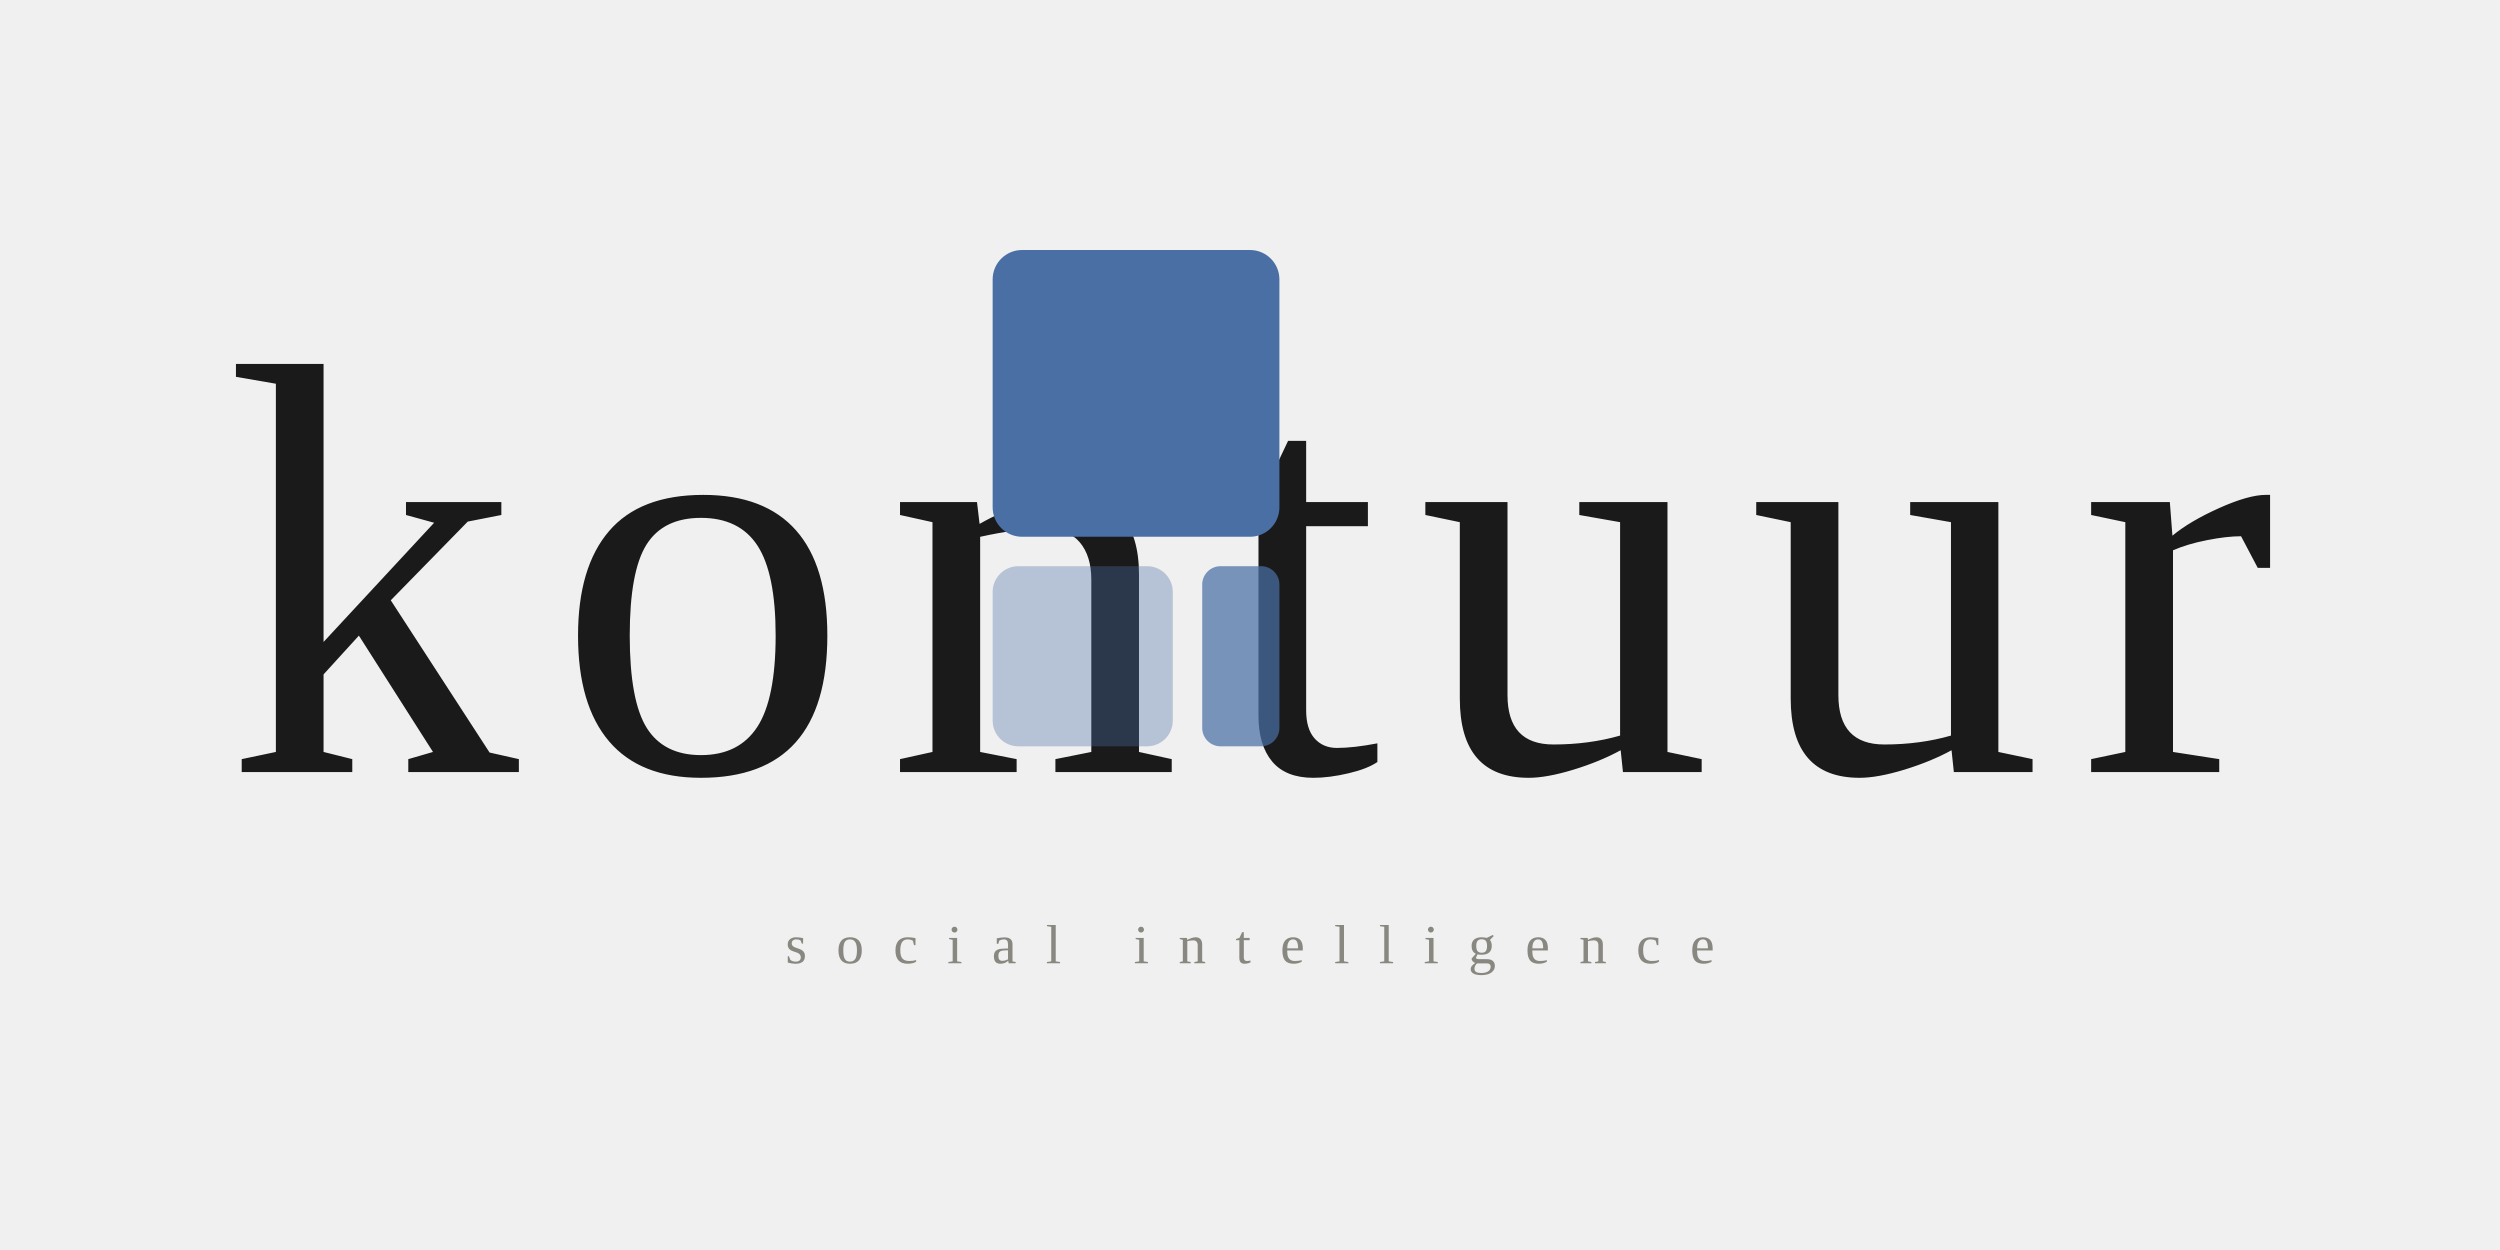
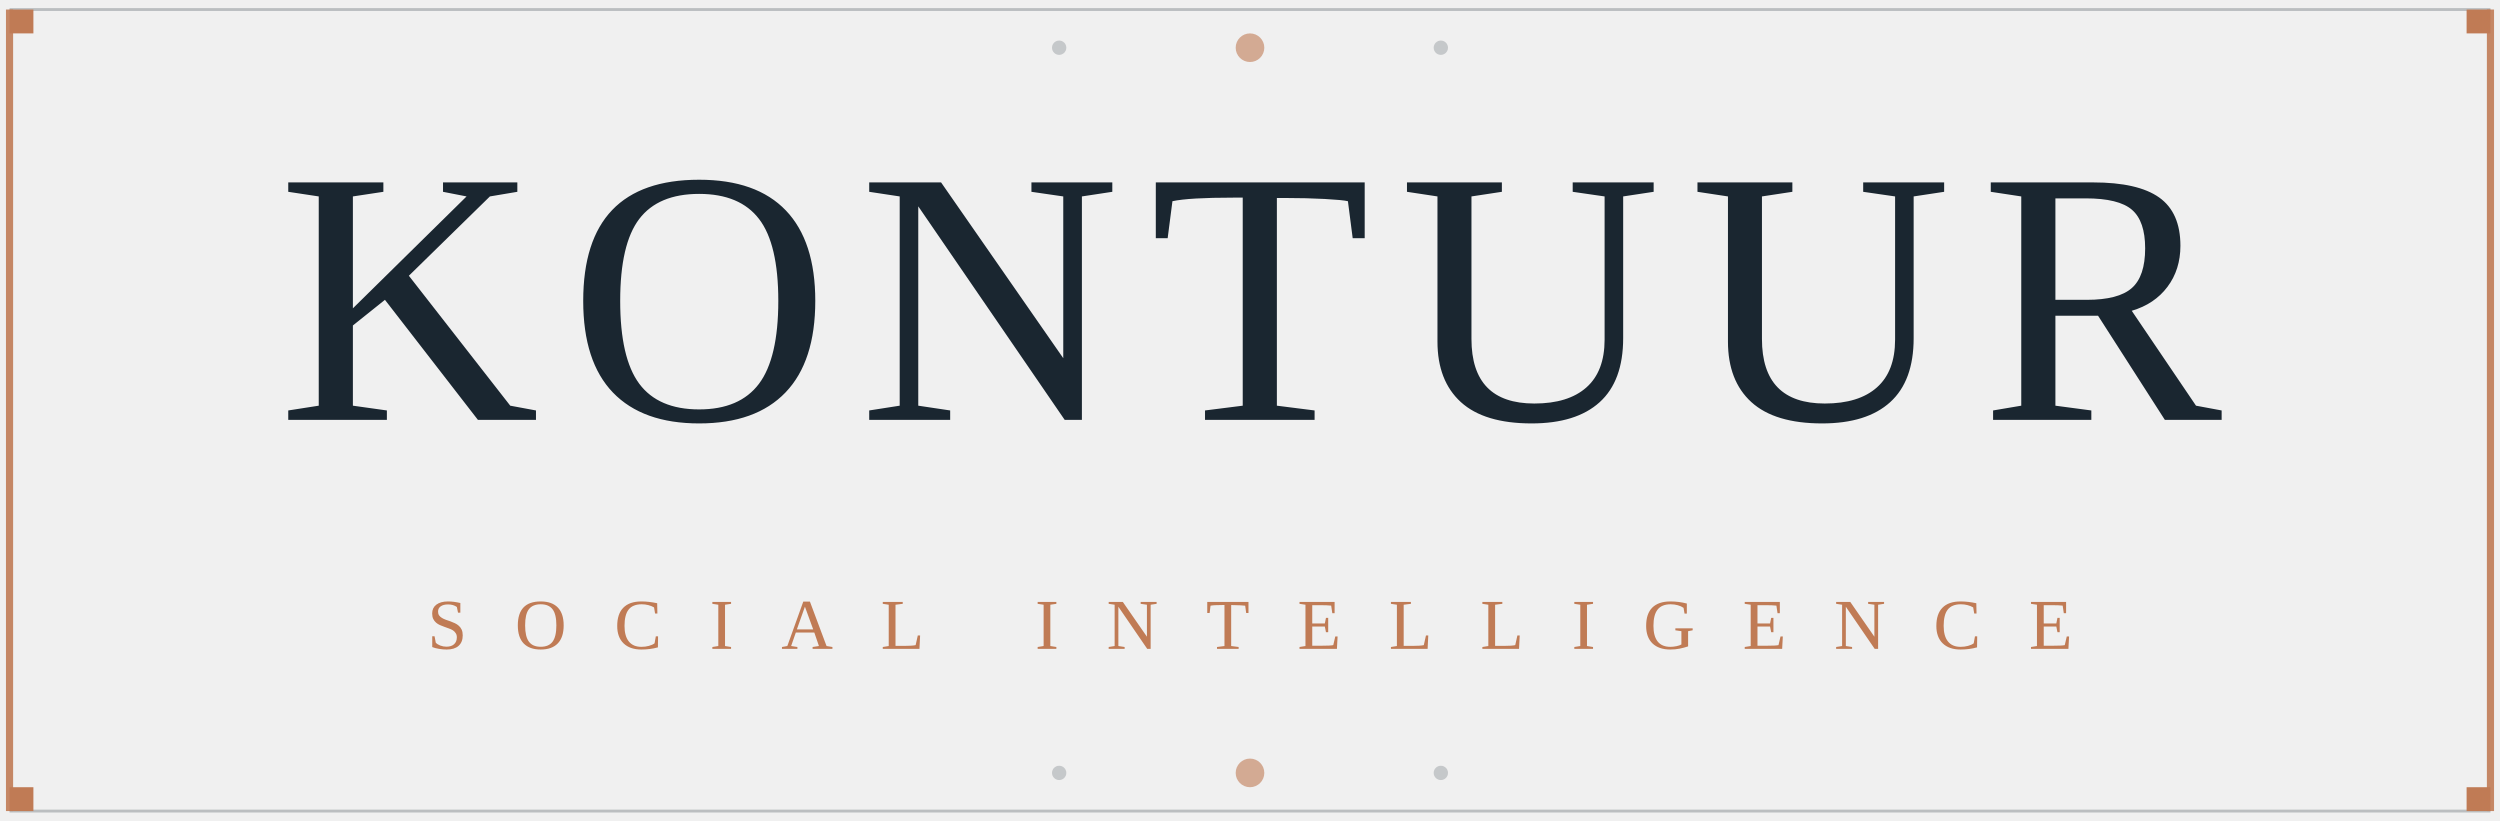
- <svg xmlns="http://www.w3.org/2000/svg" width="100%" viewBox="0 0 680 340">
-   <text x="340" y="210" font-family="Georgia,'Times New Roman',serif" font-size="160" font-weight="400" letter-spacing="10" fill="#1a1a1a" text-anchor="middle">kontuur</text>
-   <g transform="translate(270, 68)">
-     <rect x="0" y="0" width="78" height="78" rx="8" fill="#4A6FA5" />
-     <rect x="0" y="86" width="49" height="49" rx="7" fill="#4A6FA5" opacity="0.35" />
-     <rect x="57" y="86" width="21" height="49" rx="5" fill="#4A6FA5" opacity="0.72" />
-   </g>
-   <text x="340" y="262" font-family="Georgia,'Times New Roman',serif" font-size="15" font-weight="400" letter-spacing="8" fill="#888780" text-anchor="middle">social intelligence</text>
+ <svg xmlns="http://www.w3.org/2000/svg" width="524" height="172" viewBox="78 70 524 172" role="img">
+   <defs>
+     <mask id="text-gaps-nav" maskUnits="userSpaceOnUse">
+       <rect x="0" y="0" width="680" height="310" fill="white" />
+       <rect x="123.53" y="86.11" width="432.93" height="90.42" fill="black" rx="2" />
+       <rect x="156.12" y="190.31" width="367.76" height="21" fill="black" rx="2" />
+     </mask>
+   </defs>
+   <line x1="80" y1="72" x2="600" y2="72" stroke="#1A2630" stroke-width="0.6" opacity="0.25" />
+   <line x1="80" y1="240" x2="600" y2="240" stroke="#1A2630" stroke-width="0.6" opacity="0.25" />
+   <line x1="80" y1="72" x2="80" y2="240" stroke="#C07B55" stroke-width="1.5" opacity="0.9" />
+   <line x1="600" y1="72" x2="600" y2="240" stroke="#C07B55" stroke-width="1.5" opacity="0.9" />
+   <rect x="80" y="72" width="5" height="5" fill="#C07B55" />
+   <rect x="595" y="72" width="5" height="5" fill="#C07B55" />
+   <rect x="80" y="235" width="5" height="5" fill="#C07B55" />
+   <rect x="595" y="235" width="5" height="5" fill="#C07B55" />
+   <text x="340" y="158" font-family="Georgia,'Times New Roman',serif" font-size="76" font-weight="400" fill="#1A2630" letter-spacing="6" text-anchor="middle">KONTUUR</text>
+   <line x1="140" y1="174" x2="255" y2="174" stroke="#1A2630" stroke-width="0.5" opacity="0.25" mask="url(#text-gaps-nav)" />
+   <line x1="425" y1="174" x2="540" y2="174" stroke="#1A2630" stroke-width="0.5" opacity="0.25" mask="url(#text-gaps-nav)" />
+   <text x="340" y="206" font-family="Georgia,'Times New Roman',serif" font-size="15" font-weight="400" fill="#C07B55" letter-spacing="10" text-anchor="middle">SOCIAL INTELLIGENCE</text>
+   <circle cx="340" cy="80" r="3" fill="#C07B55" opacity="0.6" />
+   <circle cx="300" cy="80" r="1.5" fill="#1A2630" opacity="0.2" />
+   <circle cx="380" cy="80" r="1.5" fill="#1A2630" opacity="0.2" />
+   <circle cx="340" cy="232" r="3" fill="#C07B55" opacity="0.6" />
+   <circle cx="300" cy="232" r="1.5" fill="#1A2630" opacity="0.2" />
+   <circle cx="380" cy="232" r="1.5" fill="#1A2630" opacity="0.2" />
</svg>
